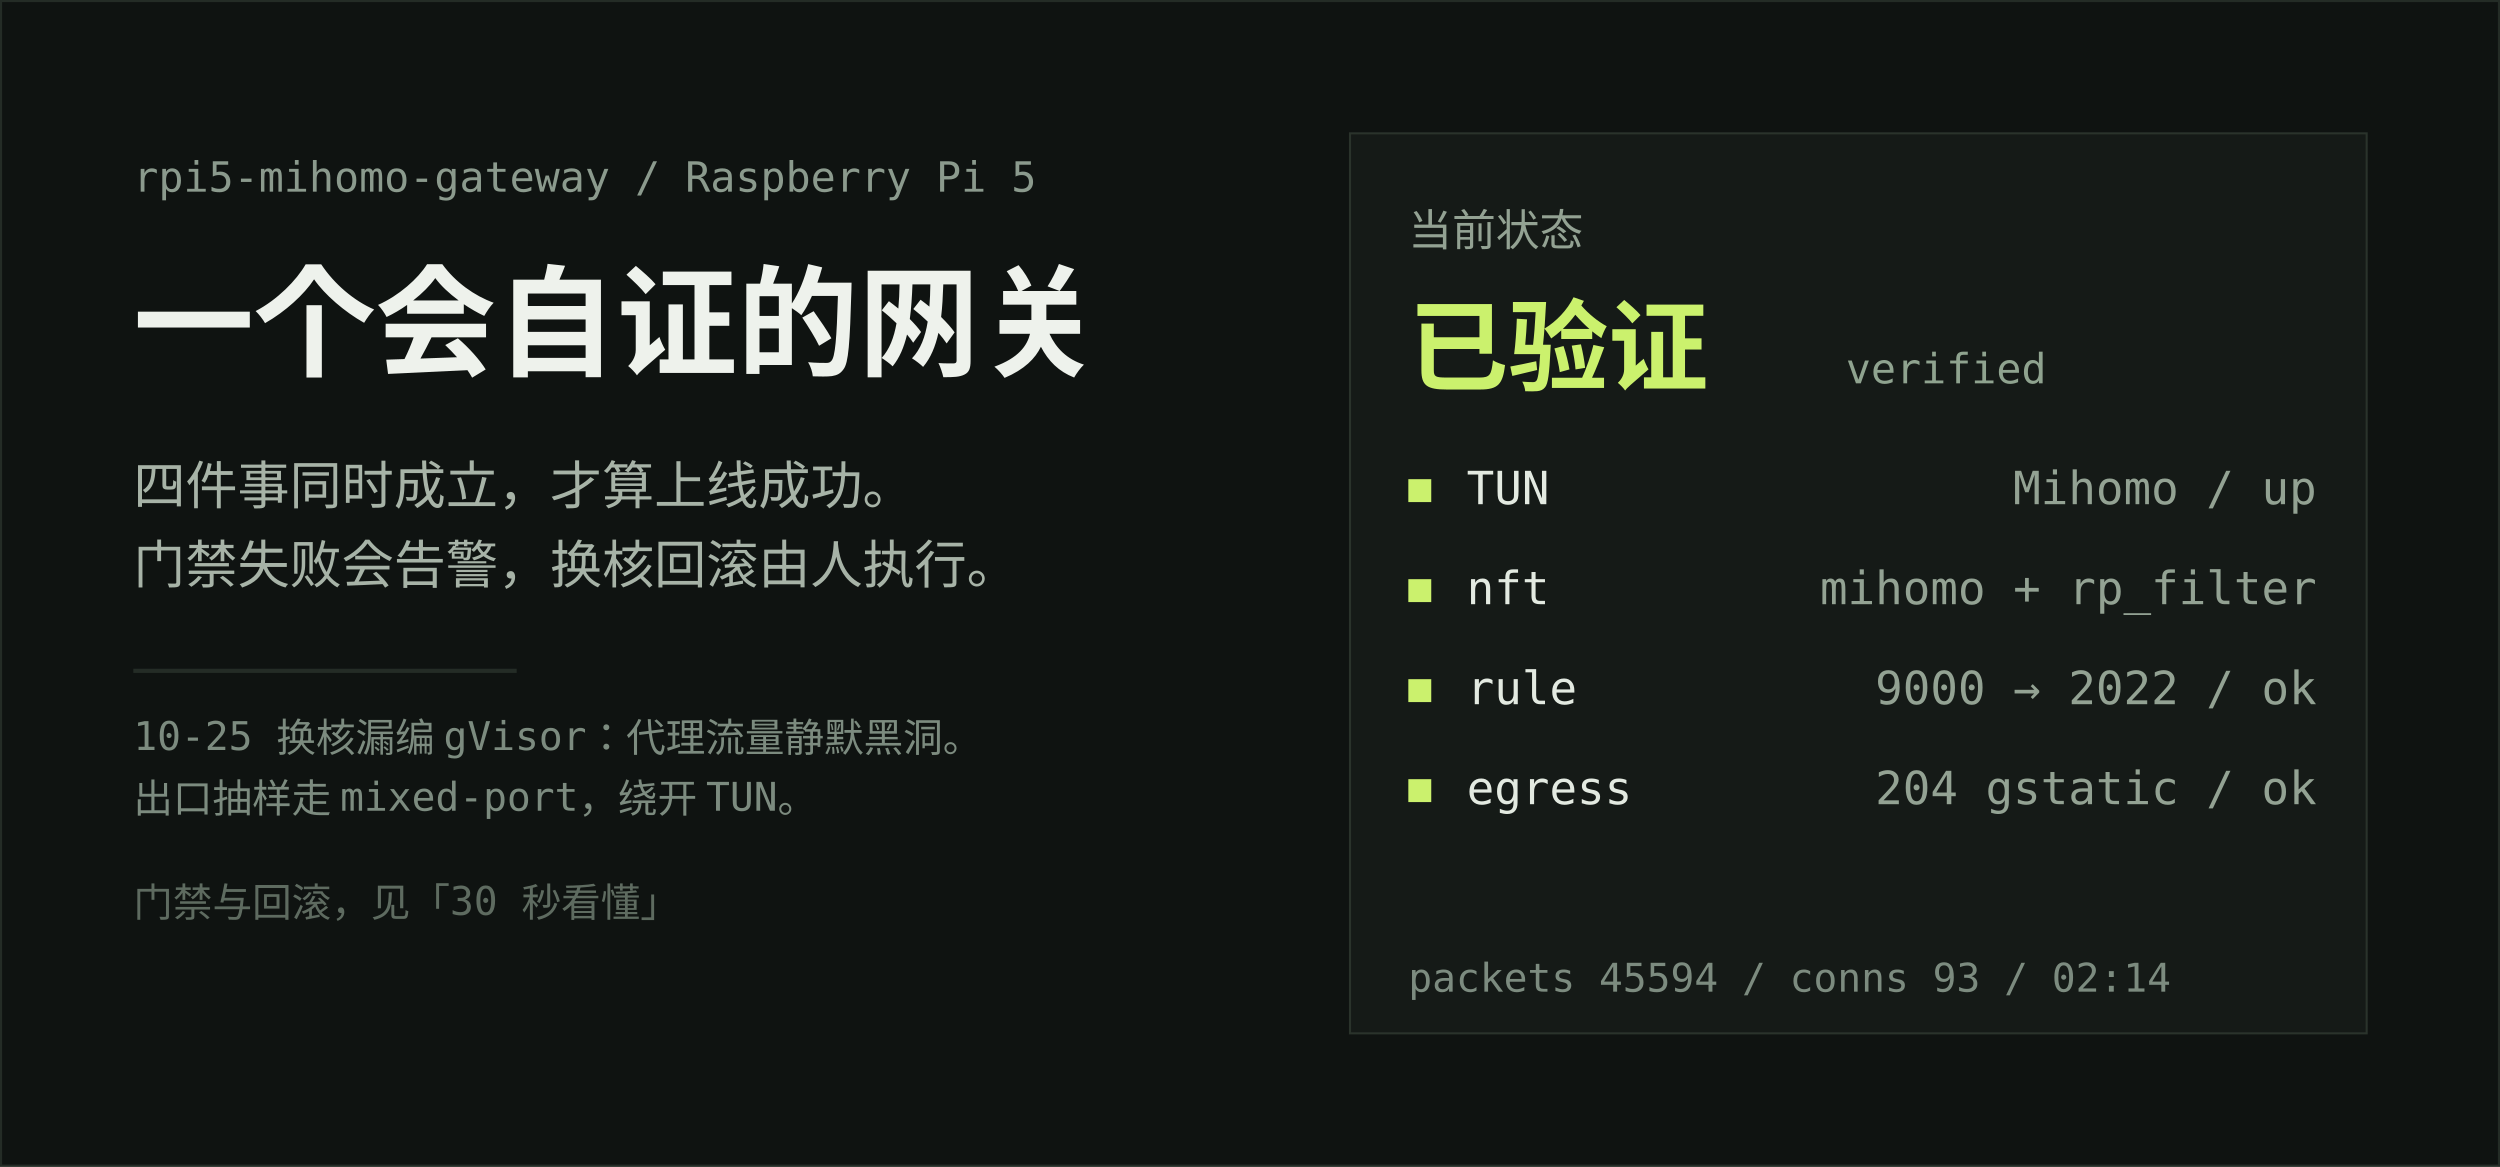
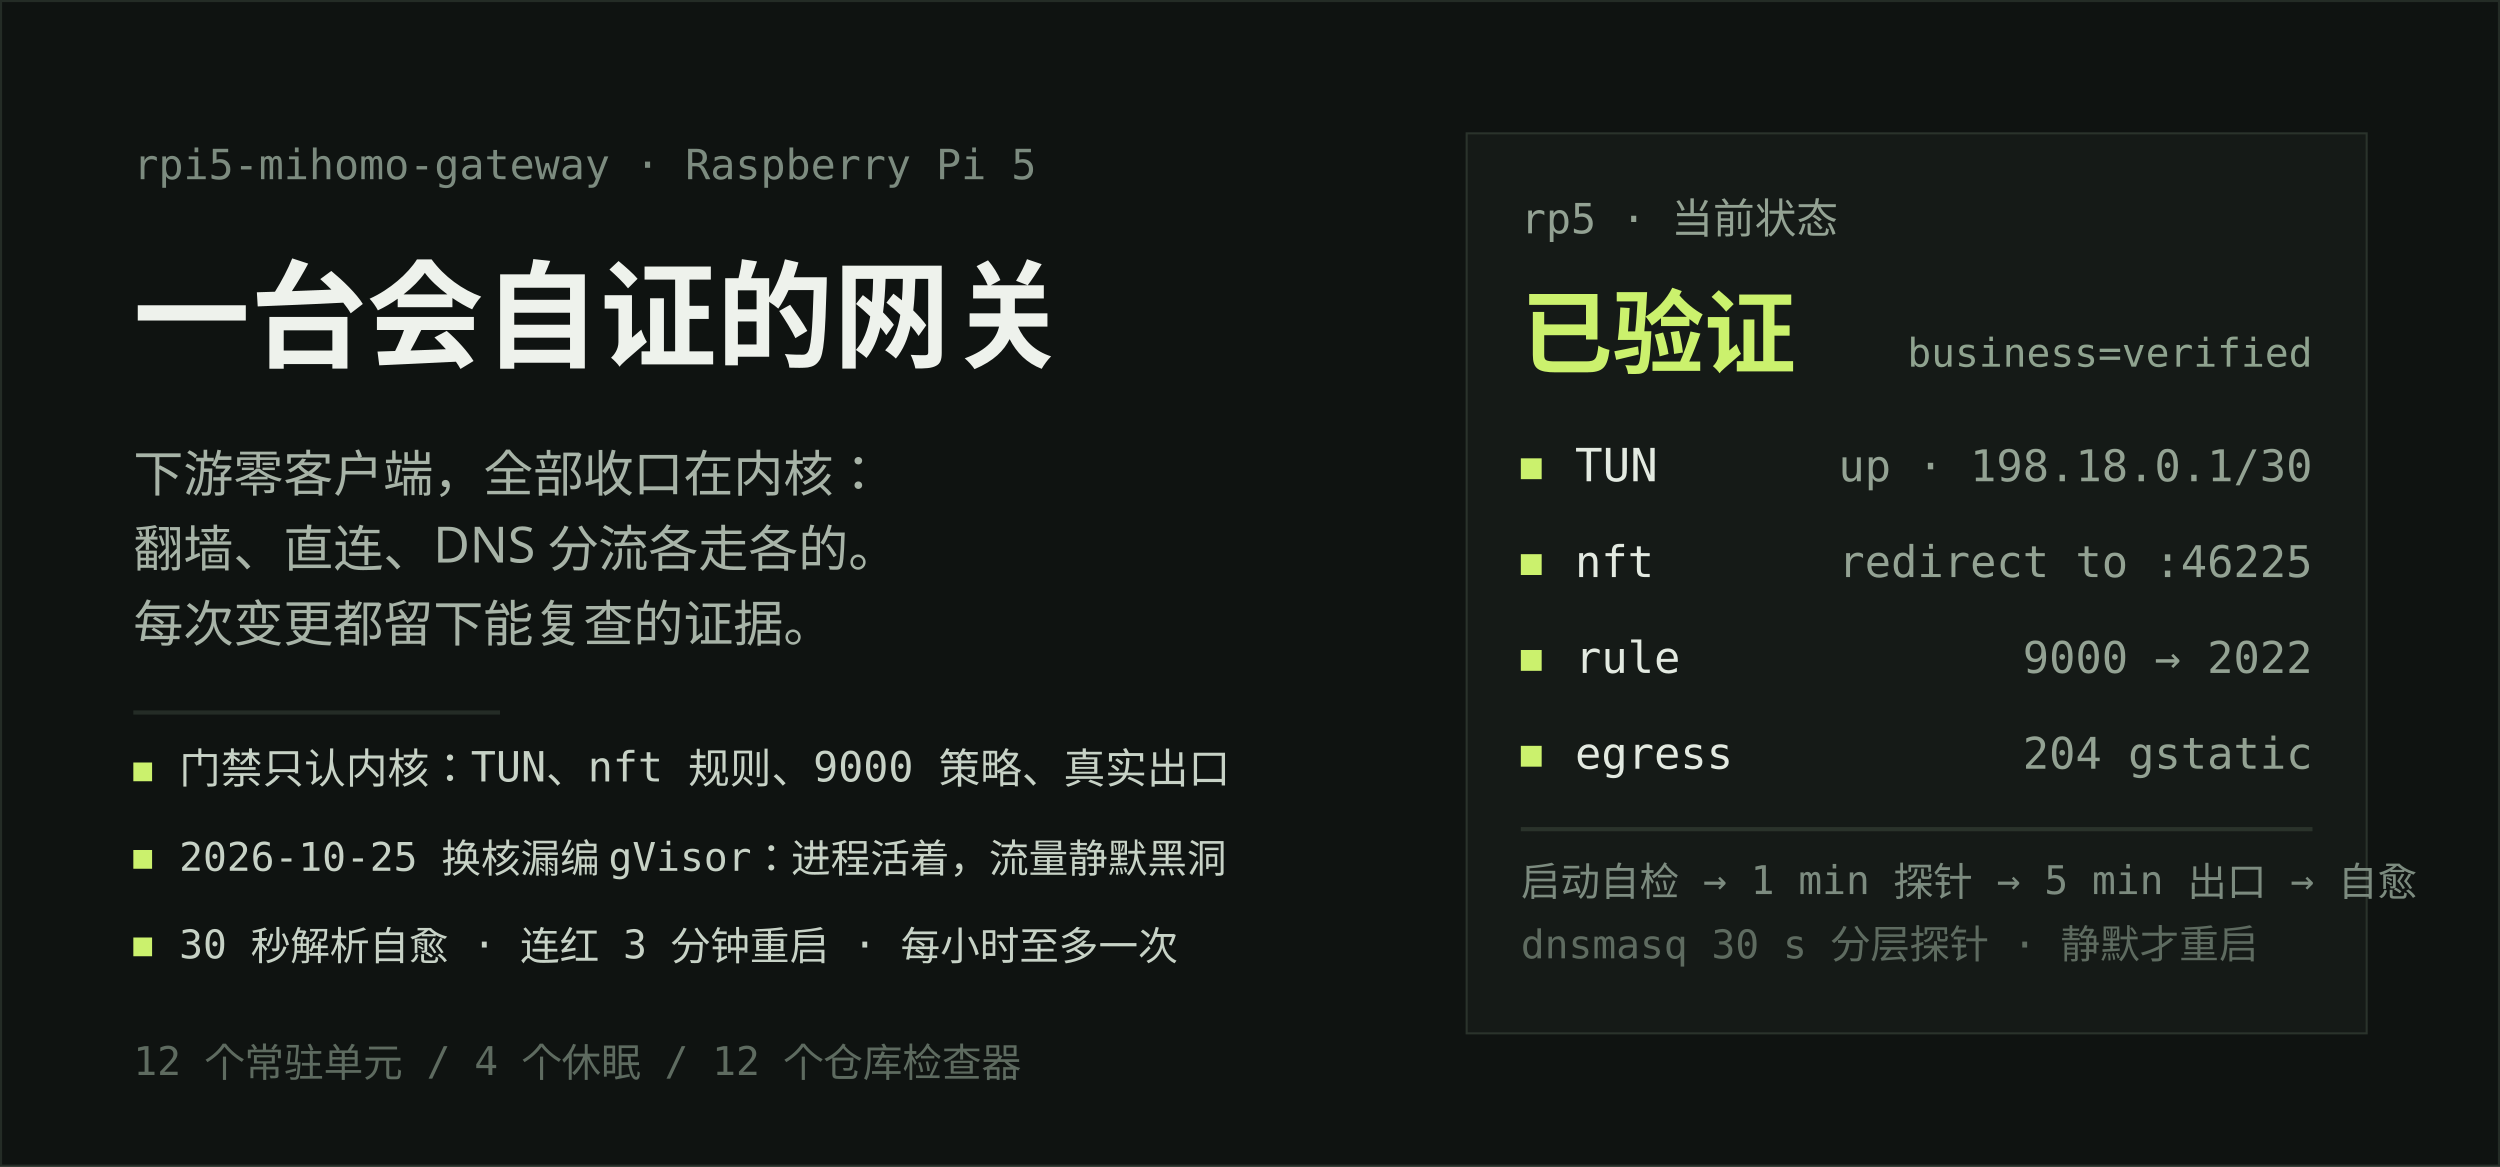
<svg xmlns="http://www.w3.org/2000/svg" width="1200" height="560" viewBox="0 0 1200 560" role="img">
  <rect width="1200" height="560" fill="#0F1311" />
  <rect x="0.5" y="0.5" width="1199" height="559" fill="none" stroke="#242C26" />
-   <text x="64" y="92" font-family="'SFMono-Regular',ui-monospace,'SF Mono',Menlo,monospace" font-size="20" fill="#8B9A8D">rpi5-mihomo-gateway / Raspberry Pi 5</text>
-   <text x="64" y="176" font-family="'PingFang SC','Hiragino Sans GB','Noto Sans SC','Source Han Sans SC',system-ui,sans-serif" font-size="58" font-weight="600" fill="#EEF2EC">一个会自证的网关</text>
-   <text x="64" y="242" font-family="'PingFang SC','Hiragino Sans GB','Noto Sans SC','Source Han Sans SC',system-ui,sans-serif" font-size="25" fill="#A7B3A7">四件事同时成立，才算上线成功。</text>
-   <text x="64" y="280" font-family="'PingFang SC','Hiragino Sans GB','Noto Sans SC','Source Han Sans SC',system-ui,sans-serif" font-size="25" fill="#A7B3A7">门禁失败会告警，换核回滚由人执行。</text>
-   <line x1="64" y1="322" x2="248" y2="322" stroke="#242C26" stroke-width="2" />
-   <text x="64" y="360" font-family="'SFMono-Regular',ui-monospace,'SF Mono',Menlo,monospace" font-size="19" fill="#7C8B7F">10-25 换核漏编 gVisor：代理流量静默黑洞。</text>
-   <text x="64" y="440" font-family="'SFMono-Regular',ui-monospace,'SF Mono',Menlo,monospace" font-size="19" fill="#5E6B60">门禁与回滚，见「30 秒看懂」</text>
-   <text x="64" y="390" font-family="'SFMono-Regular',ui-monospace,'SF Mono',Menlo,monospace" font-size="19" fill="#7C8B7F">出口抽样走 mixed-port，绕开 TUN。</text>
-   <rect x="648" y="64" width="488" height="432" fill="#151A17" stroke="#2A332B" />
-   <text x="676" y="118" font-family="'SFMono-Regular',ui-monospace,'SF Mono',Menlo,monospace" font-size="21" fill="#93A293">当前状态</text>
-   <text x="676" y="184" font-family="'PingFang SC','Hiragino Sans GB','Noto Sans SC','Source Han Sans SC',system-ui,sans-serif" font-size="48" font-weight="600" fill="#CBF16D">已验证</text>
-   <text x="886" y="184" font-family="'SFMono-Regular',ui-monospace,'SF Mono',Menlo,monospace" font-size="20" fill="#8FA38F">verified</text>
-   <rect x="676" y="230" width="11" height="11" fill="#CBF16D" />
-   <text x="704" y="242" font-family="'SFMono-Regular',ui-monospace,'SF Mono',Menlo,monospace" font-size="22" fill="#E3EAE1">TUN</text>
-   <text x="1112" y="242" font-family="'SFMono-Regular',ui-monospace,'SF Mono',Menlo,monospace" font-size="22" fill="#93A293" text-anchor="end">Mihomo / up</text>
-   <rect x="676" y="278" width="11" height="11" fill="#CBF16D" />
-   <text x="704" y="290" font-family="'SFMono-Regular',ui-monospace,'SF Mono',Menlo,monospace" font-size="22" fill="#E3EAE1">nft</text>
-   <text x="1112" y="290" font-family="'SFMono-Regular',ui-monospace,'SF Mono',Menlo,monospace" font-size="22" fill="#93A293" text-anchor="end">mihomo + rp_filter</text>
-   <rect x="676" y="326" width="11" height="11" fill="#CBF16D" />
-   <text x="704" y="338" font-family="'SFMono-Regular',ui-monospace,'SF Mono',Menlo,monospace" font-size="22" fill="#E3EAE1">rule</text>
-   <text x="1112" y="338" font-family="'SFMono-Regular',ui-monospace,'SF Mono',Menlo,monospace" font-size="22" fill="#93A293" text-anchor="end">9000 → 2022 / ok</text>
-   <rect x="676" y="374" width="11" height="11" fill="#CBF16D" />
-   <text x="704" y="386" font-family="'SFMono-Regular',ui-monospace,'SF Mono',Menlo,monospace" font-size="22" fill="#E3EAE1">egress</text>
-   <text x="1112" y="386" font-family="'SFMono-Regular',ui-monospace,'SF Mono',Menlo,monospace" font-size="22" fill="#93A293" text-anchor="end">204 gstatic / ok</text>
-   <text x="676" y="476" font-family="'SFMono-Regular',ui-monospace,'SF Mono',Menlo,monospace" font-size="19" fill="#7C8B7F">packets 45594 / conns 93 / 02:14</text>
+   <text x="64" y="86" font-family="'SFMono-Regular',ui-monospace,'SF Mono',Menlo,monospace" font-size="20" fill="#7C8B7F">rpi5-mihomo-gateway · Raspberry Pi 5</text>
+   <text x="64" y="172" font-family="'PingFang SC','Hiragino Sans GB','Noto Sans SC','Source Han Sans SC',system-ui,sans-serif" font-size="56" font-weight="600" fill="#EEF2EC">一台会自证的网关</text>
+   <text x="64" y="236" font-family="'PingFang SC','Hiragino Sans GB','Noto Sans SC','Source Han Sans SC',system-ui,sans-serif" font-size="24" fill="#A7B3A7">下游零客户端，全部收口在内核：</text>
+   <text x="64" y="272" font-family="'PingFang SC','Hiragino Sans GB','Noto Sans SC','Source Han Sans SC',system-ui,sans-serif" font-size="24" fill="#A7B3A7">翻墙、直连、DNS 分流各走各的。</text>
+   <text x="64" y="308" font-family="'PingFang SC','Hiragino Sans GB','Noto Sans SC','Source Han Sans SC',system-ui,sans-serif" font-size="24" fill="#A7B3A7">每次变更都留下能复查的证据。</text>
+   <line x1="64" y1="342" x2="240" y2="342" stroke="#242C26" stroke-width="2" />
+   <rect x="64" y="366" width="9" height="9" fill="#CBF16D" />
+   <text x="86" y="376" font-family="'SFMono-Regular',ui-monospace,'SF Mono',Menlo,monospace" font-size="20" fill="#C7D2C6">门禁只认内核：TUN、nft 规则、9000 策略、真实出口</text>
+   <rect x="64" y="408" width="9" height="9" fill="#CBF16D" />
+   <text x="86" y="418" font-family="'SFMono-Regular',ui-monospace,'SF Mono',Menlo,monospace" font-size="19" fill="#C7D2C6">2026-10-25 换核漏编 gVisor：进程活着，流量静默黑洞</text>
+   <rect x="64" y="450" width="9" height="9" fill="#CBF16D" />
+   <text x="86" y="460" font-family="'SFMono-Regular',ui-monospace,'SF Mono',Menlo,monospace" font-size="19" fill="#C7D2C6">30 秒解析自愈 · 连红 3 分钟重启 · 每小时至多一次</text>
+   <text x="64" y="516" font-family="'SFMono-Regular',ui-monospace,'SF Mono',Menlo,monospace" font-size="19" fill="#5E6B60">12 个常驻单元 / 4 个休眠 / 12 个仓库检查器</text>
+   <rect x="704" y="64" width="432" height="432" fill="#151A17" stroke="#2A332B" />
+   <text x="730" y="112" font-family="'SFMono-Regular',ui-monospace,'SF Mono',Menlo,monospace" font-size="20" fill="#93A293">rp5 · 当前状态</text>
+   <text x="730" y="176" font-family="'PingFang SC','Hiragino Sans GB','Noto Sans SC','Source Han Sans SC',system-ui,sans-serif" font-size="44" font-weight="600" fill="#CBF16D">已验证</text>
+   <text x="1110" y="176" text-anchor="end" font-family="'SFMono-Regular',ui-monospace,'SF Mono',Menlo,monospace" font-size="19" fill="#8FA38F">business=verified</text>
+   <rect x="730" y="220" width="10" height="10" fill="#CBF16D" />
+   <text x="756" y="231" font-family="'SFMono-Regular',ui-monospace,'SF Mono',Menlo,monospace" font-size="22" fill="#E3EAE1">TUN</text>
+   <text x="1110" y="231" text-anchor="end" font-family="'SFMono-Regular',ui-monospace,'SF Mono',Menlo,monospace" font-size="21" fill="#93A293">up · 198.18.0.1/30</text>
+   <rect x="730" y="266" width="10" height="10" fill="#CBF16D" />
+   <text x="756" y="277" font-family="'SFMono-Regular',ui-monospace,'SF Mono',Menlo,monospace" font-size="21" fill="#E3EAE1">nft</text>
+   <text x="1110" y="277" text-anchor="end" font-family="'SFMono-Regular',ui-monospace,'SF Mono',Menlo,monospace" font-size="21" fill="#93A293">redirect to :46225</text>
+   <rect x="730" y="312" width="10" height="10" fill="#CBF16D" />
+   <text x="756" y="323" font-family="'SFMono-Regular',ui-monospace,'SF Mono',Menlo,monospace" font-size="21" fill="#E3EAE1">rule</text>
+   <text x="1110" y="323" text-anchor="end" font-family="'SFMono-Regular',ui-monospace,'SF Mono',Menlo,monospace" font-size="21" fill="#93A293">9000 → 2022</text>
+   <rect x="730" y="358" width="10" height="10" fill="#CBF16D" />
+   <text x="756" y="369" font-family="'SFMono-Regular',ui-monospace,'SF Mono',Menlo,monospace" font-size="21" fill="#E3EAE1">egress</text>
+   <text x="1110" y="369" text-anchor="end" font-family="'SFMono-Regular',ui-monospace,'SF Mono',Menlo,monospace" font-size="21" fill="#93A293">204 gstatic</text>
+   <line x1="730" y1="398" x2="1110" y2="398" stroke="#2A332B" stroke-width="2" />
+   <text x="730" y="430" font-family="'SFMono-Regular',ui-monospace,'SF Mono',Menlo,monospace" font-size="19" fill="#7C8B7F">启动自检 → 1 min 探针 → 5 min 出口 → 自愈</text>
+   <text x="730" y="460" font-family="'SFMono-Regular',ui-monospace,'SF Mono',Menlo,monospace" font-size="19" fill="#5E6B60">dnsmasq 30 s 分层探针 · 静默才重启</text>
</svg>
